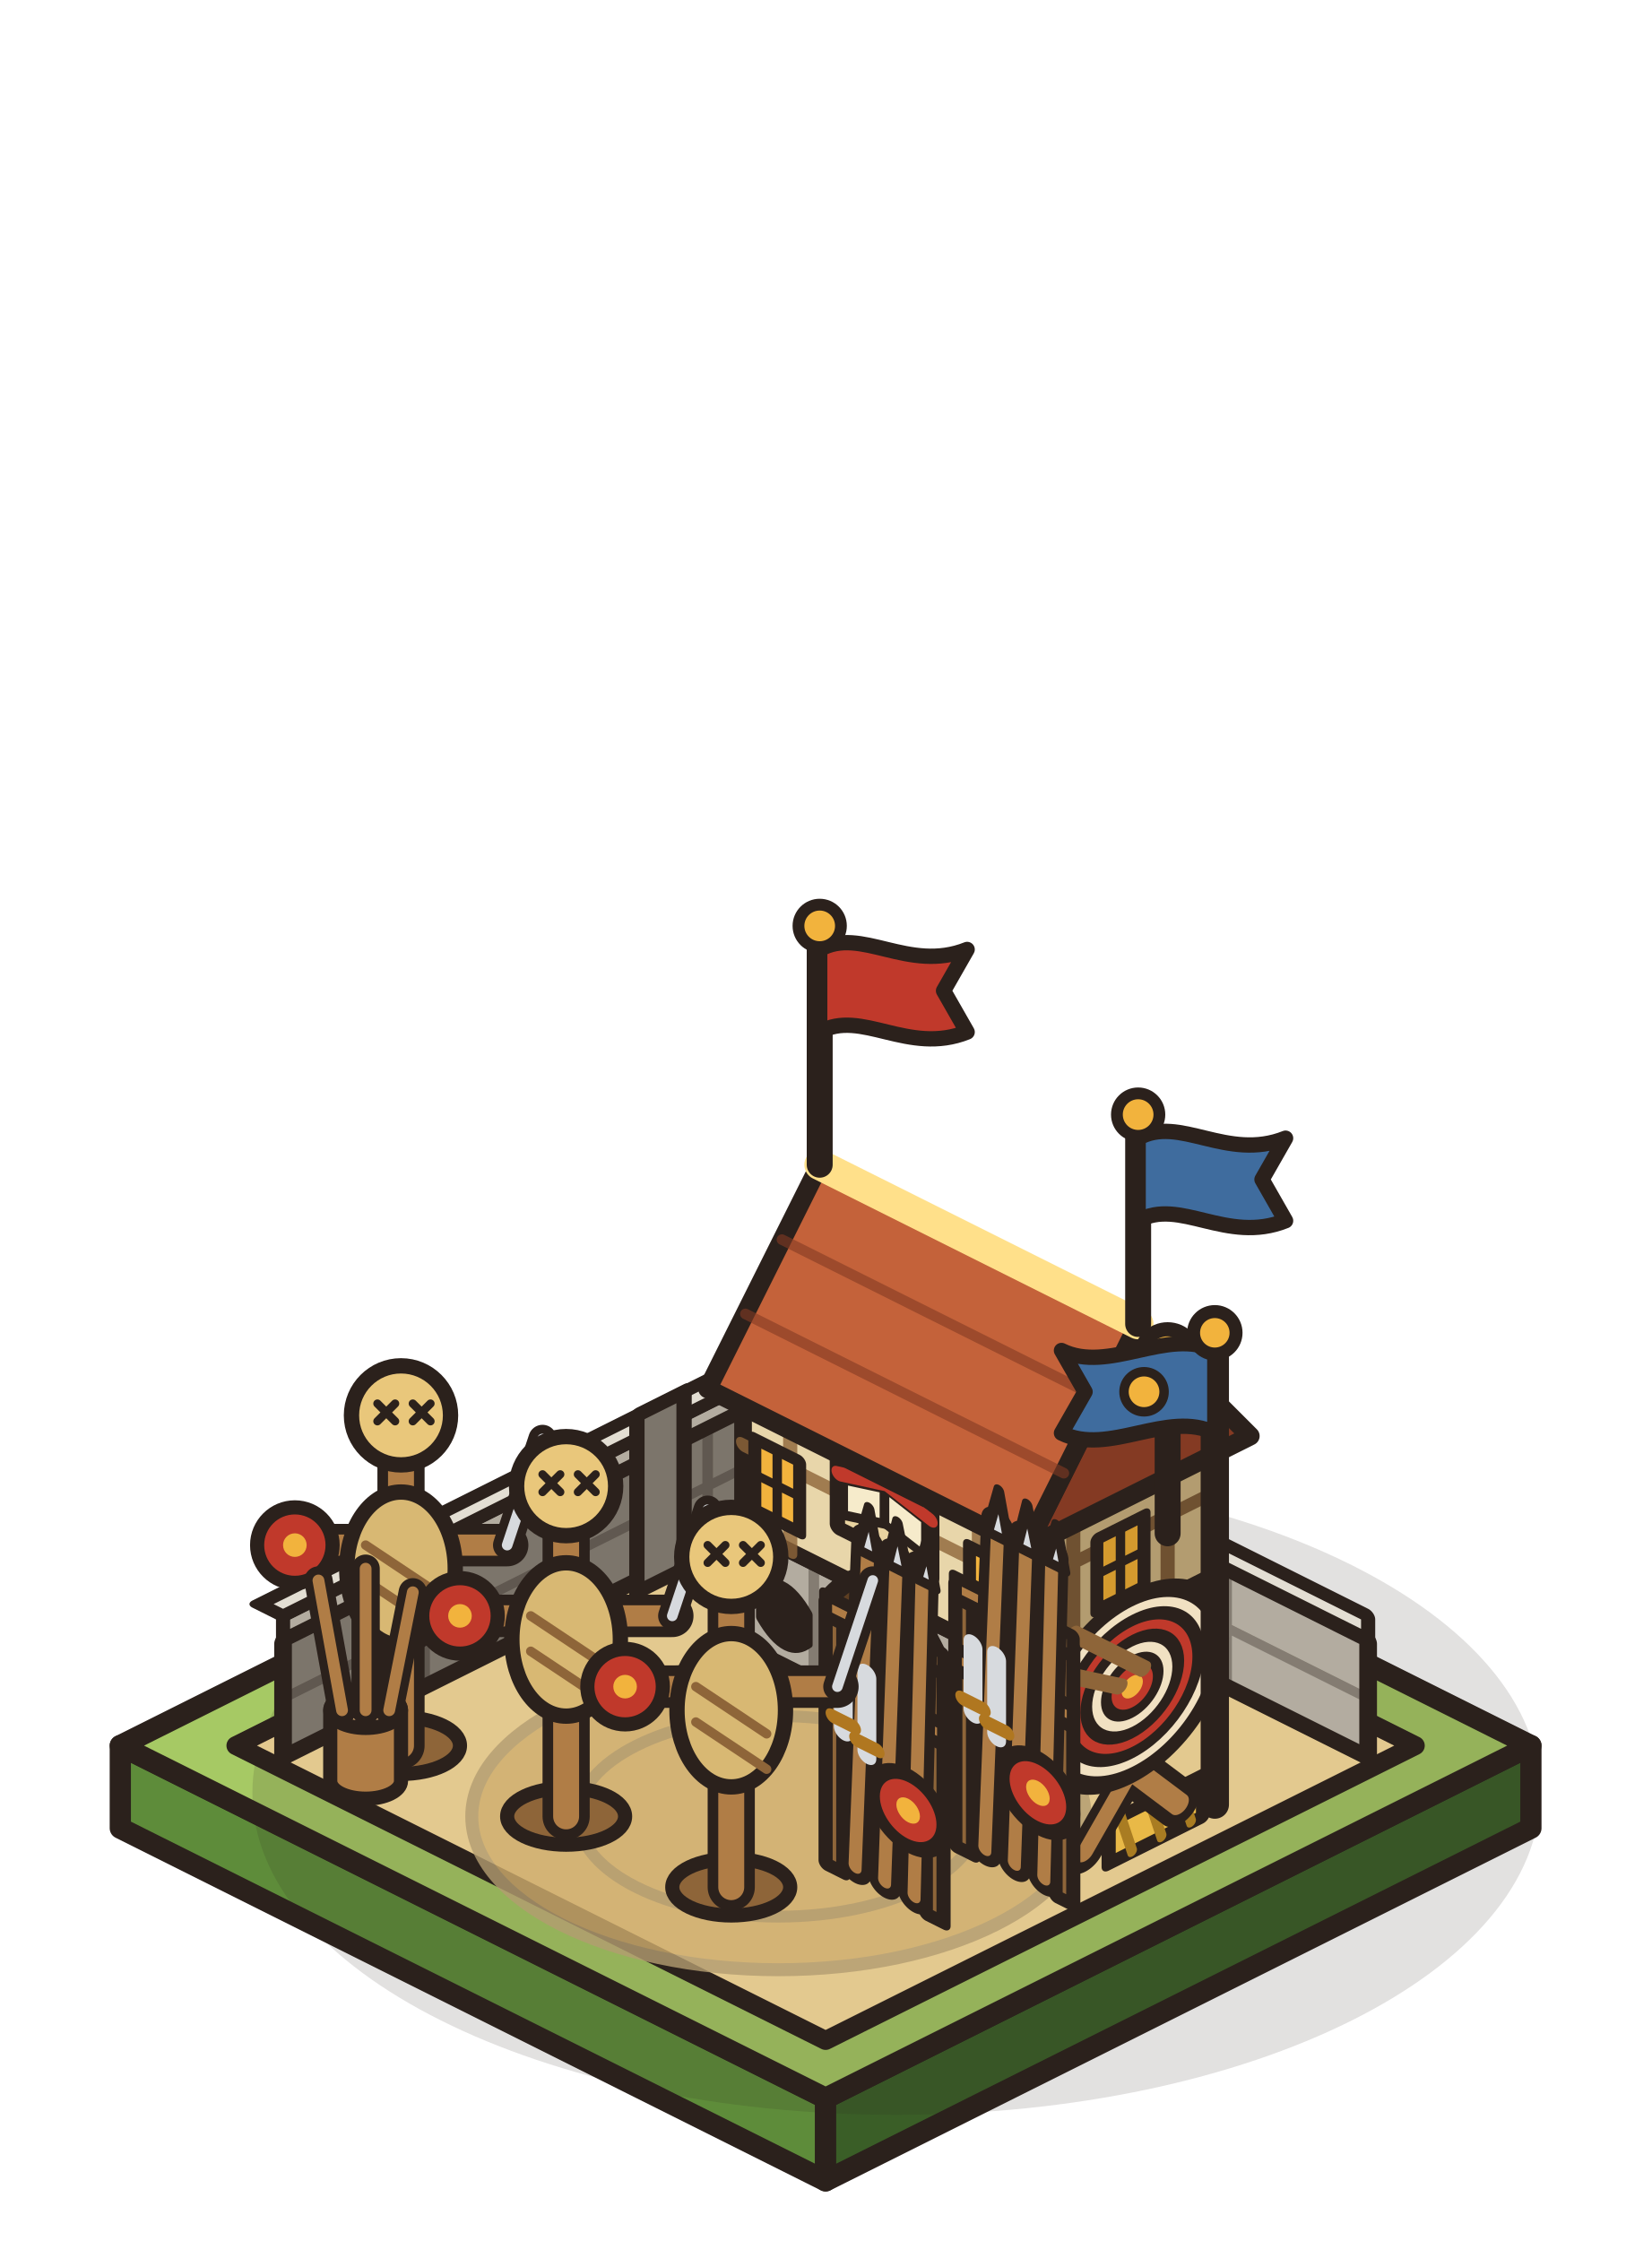
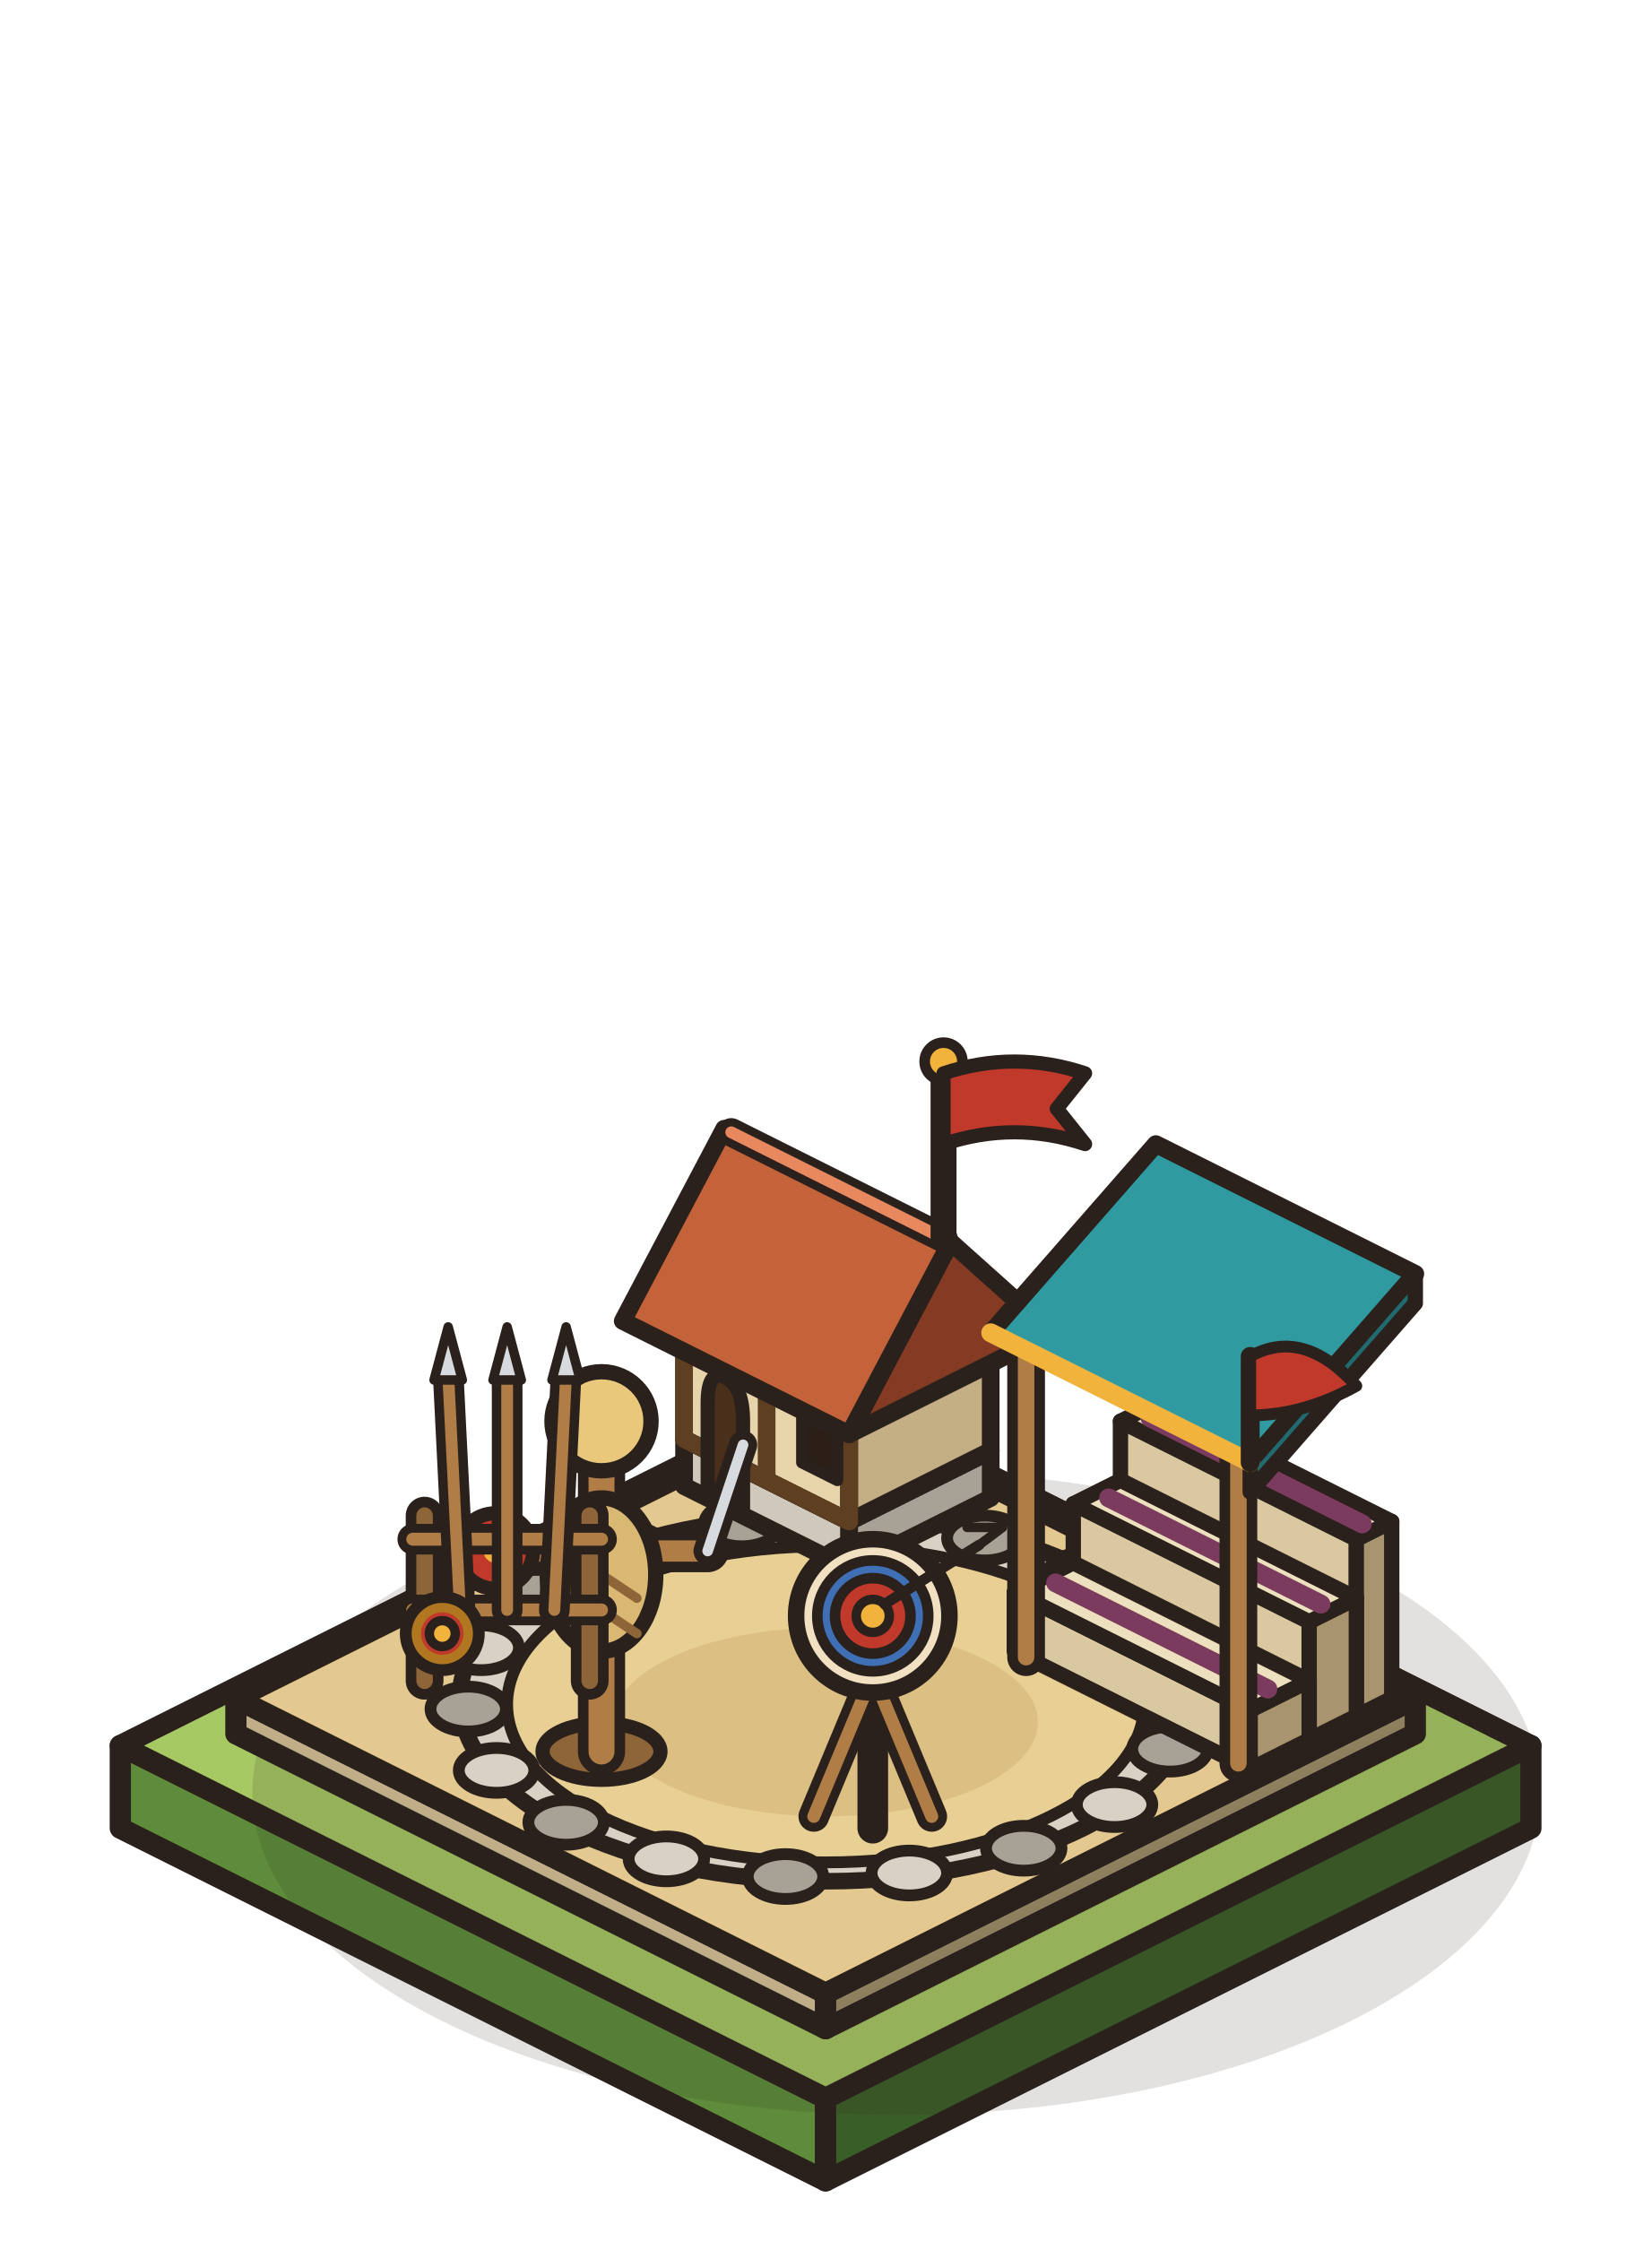
<svg xmlns="http://www.w3.org/2000/svg" viewBox="-70 -122 140 190" width="280" height="380">
  <path d="M-59.8 26L0 55.9L0 62.9L-59.8 33Z" fill="#5E8C3A" stroke="#2B211C" stroke-width="1.8" stroke-linejoin="round" />
  <path d="M59.8 26L0 55.9L0 62.9L59.8 33Z" fill="#3A5E27" stroke="#2B211C" stroke-width="1.8" stroke-linejoin="round" />
  <path d="M0 -3.9L59.8 26L0 55.9L-59.8 26Z" fill="#A6C964" stroke="#2B211C" stroke-width="1.8" stroke-linejoin="round" />
  <ellipse cx="6" cy="30" rx="54.6" ry="27.3" fill="#2B211C" opacity="0.14" />
-   <defs>
-     <g id="dy3-dm" stroke="#2B211C" stroke-width="1.5" stroke-linejoin="round" stroke-linecap="round">
+   <g stroke="#2B211C" stroke-width="1.5" stroke-linejoin="round" stroke-linecap="round">
+     <path d="M-50 22L0 47L0 50L-50 25Z" fill="#BFAE88" stroke-width="1.8" />
+     <path d="M0 47L50 22L50 25L0 50Z" fill="#8E7F5E" stroke-width="1.8" />
+     <path d="M0 -3L50 22L0 47L-50 22Z" fill="#E3C98F" stroke-width="1.8" />
+     <ellipse cx="0" cy="22" rx="31" ry="15.5" fill="#D8D1C4" stroke-width="1.4" />
+     <ellipse cx="0" cy="22.5" rx="27" ry="13.4" fill="#E8CF94" stroke-width="1" />
+     <ellipse cx="16.8" cy="34.7" rx="3.2" ry="1.9" fill="#A8A195" stroke-width="1" />
+     <ellipse cx="7.1" cy="36.8" rx="3.2" ry="1.9" fill="#D8D1C4" stroke-width="1" />
+     <ellipse cx="-3.4" cy="37.1" rx="3.2" ry="1.9" fill="#A8A195" stroke-width="1" />
+     <ellipse cx="-13.5" cy="35.6" rx="3.2" ry="1.9" fill="#D8D1C4" stroke-width="1" />
+     <ellipse cx="-22" cy="32.5" rx="3.2" ry="1.9" fill="#A8A195" stroke-width="1" />
+     <ellipse cx="-27.9" cy="28.1" rx="3.2" ry="1.9" fill="#D8D1C4" stroke-width="1" />
+     <ellipse cx="-30.3" cy="22.9" rx="3.2" ry="1.9" fill="#A8A195" stroke-width="1" />
+     <ellipse cx="-29.2" cy="17.7" rx="3.2" ry="1.9" fill="#D8D1C4" stroke-width="1" />
+     <ellipse cx="-24.5" cy="13" rx="3.2" ry="1.9" fill="#A8A195" stroke-width="1" />
+     <ellipse cx="-16.8" cy="9.3" rx="3.2" ry="1.9" fill="#D8D1C4" stroke-width="1" />
+     <ellipse cx="-7.1" cy="7.2" rx="3.2" ry="1.9" fill="#A8A195" stroke-width="1" />
+     <ellipse cx="3.4" cy="6.9" rx="3.2" ry="1.9" fill="#D8D1C4" stroke-width="1" />
+     <ellipse cx="13.5" cy="8.4" rx="3.2" ry="1.9" fill="#A8A195" stroke-width="1" />
+     <ellipse cx="22" cy="11.5" rx="3.2" ry="1.9" fill="#D8D1C4" stroke-width="1" />
+     <ellipse cx="27.9" cy="15.9" rx="3.2" ry="1.9" fill="#A8A195" stroke-width="1" />
+     <ellipse cx="30.3" cy="21.1" rx="3.2" ry="1.9" fill="#D8D1C4" stroke-width="1" />
+     <ellipse cx="29.2" cy="26.3" rx="3.2" ry="1.9" fill="#A8A195" stroke-width="1" />
+     <ellipse cx="24.5" cy="31" rx="3.2" ry="1.9" fill="#D8D1C4" stroke-width="1" />
+     <ellipse cx="0" cy="24" rx="18" ry="8" fill="#CFAE6E" stroke="none" stroke-width="0" opacity="0.45" />
+     <path d="M-12 4L2 11L2 7L-12 0Z" fill="#CFC8BB" />
+     <path d="M14 5L2 11L2 7L14 1Z" fill="#A8A195" />
+     <path d="M-12 0L2 7L2 -4L-12 -11Z" fill="#E8D4AA" />
+     <path d="M14 1L2 7L2 -4L14 -10Z" fill="#C4AE84" />
+     <path d="M-12 0L2 7M-12 -11L2 -4M-12 0L-12 -11M-5 3.5L-5 -7.5M2 7L2 -4" fill="none" stroke="#5E3F22" stroke-width="1.5" />
+     <path d="M-10 5L-10 -3Q-10 -6 -8.5 -5.2Q-7 -4.5 -7 -1.5L-7 6.5Z" fill="#4A2F1A" stroke-width="1.2" />
+     <path d="M-2 2L1 3.5L1 -0.5L-2 -2Z" fill="#2A1E16" stroke-width="1" />
+     <path d="M19.2 -9L2 -0.4L10.6 -16.7Z" fill="#843A23" />
+     <path d="M-17.2 -10L2 -0.4L10.6 -16.7L-8.6 -26.3Z" fill="#C4623A" />
+     <path d="M-8 -26L10 -17" fill="none" stroke="#2B211C" stroke-width="2.4" />
+     <path d="M-8 -26L10 -17" fill="none" stroke="#E8885E" stroke-width="1" />
+     <path d="M10 -17L10 -31" fill="none" stroke="#2B211C" stroke-width="2.2" />
+     <circle cx="10" cy="-32" r="1.6" fill="#F2B33D" stroke-width="0.9" />
+     <path d="M10 -31Q16 -33 22 -31L19.6 -28L22 -25Q16 -27 10 -25Z" fill="#C0392B" stroke-width="1.2" />
+     <path d="M25 13.5L45 23.5L45 8.5L25 -1.5Z" fill="#D9C8A0" stroke-width="1.3" />
+     <path d="M48 22L45 23.5L45 8.5L48 7Z" fill="#A8956F" stroke-width="1.3" />
+     <path d="M28 -3L48 7L45 8.5L25 -1.5Z" fill="#EDE0BE" stroke-width="1.3" />
+     <path d="M21 15.5L41 25.5L41 15.5L21 5.5Z" fill="#D9C8A0" stroke-width="1.3" />
+     <path d="M45 23.5L41 25.5L41 15.5L45 13.5Z" fill="#A8956F" stroke-width="1.3" />
+     <path d="M25 3.5L45 13.5L41 15.5L21 5.5Z" fill="#EDE0BE" stroke-width="1.3" />
+     <path d="M16 18L36 28L36 23L16 13Z" fill="#D9C8A0" stroke-width="1.3" />
+     <path d="M41 25.5L36 28L36 23L41 20.5Z" fill="#A8956F" stroke-width="1.3" />
+     <path d="M21 10.5L41 20.5L36 23L16 13Z" fill="#EDE0BE" stroke-width="1.3" />
+     <path d="M27.5 -1.8L45.5 7.2" fill="none" stroke="#7A3B5E" stroke-width="1.6" />
+     <path d="M24 5L42 14" fill="none" stroke="#7A3B5E" stroke-width="1.6" />
+     <path d="M19.5 12.2L37.5 21.2" fill="none" stroke="#7A3B5E" stroke-width="1.6" />
+     <path d="M17 18.5L17 -8.5" fill="none" stroke="#2B211C" stroke-width="3.2" />
+     <path d="M17 18.5L17 -8.5" fill="none" stroke="#B07D46" stroke-width="1.4" />
+     <path d="M35 27.5L35 0.5" fill="none" stroke="#2B211C" stroke-width="3.2" />
+     <path d="M35 27.5L35 0.5" fill="none" stroke="#B07D46" stroke-width="1.4" />
+     <path d="M28 -25L50 -14L36 2L14 -9Z" fill="#2F9AA0" stroke-width="1.5" />
+     <path d="M50 -14L36 2L36 4.5L50 -11.5Z" fill="#1F6B70" stroke-width="1.3" />
+     <path d="M14 -9L36 2" fill="none" stroke="#F2B33D" stroke-width="1.6" />
+     <path d="M36 2L36 -7" fill="none" stroke="#2B211C" stroke-width="1.6" />
+     <path d="M36 -7Q40.5 -9.5 45 -4.5Q40.5 -2 36 -2Z" fill="#C0392B" stroke-width="1" />
+     <g transform="translate(-19 26.5) scale(1.0)">
      <ellipse cx="0" cy="0" rx="5" ry="2.4" fill="#8E6539" stroke-width="1.2" />
      <path d="M0 0V-24" fill="none" stroke-width="4" />
      <path d="M0 0V-24" fill="none" stroke="#B07D46" stroke-width="2.2" />
      <path d="M-9 -17H9" fill="none" stroke-width="3.6" />
      <path d="M-9 -17H9" fill="none" stroke="#B07D46" stroke-width="1.8" />
      <ellipse cx="0" cy="-15" rx="4.6" ry="6.5" fill="#D8B873" stroke-width="1.3" />
-       <path d="M-3 -17L3 -13M-3 -14L3 -10" fill="none" stroke="#8E6539" stroke-width=".8" />
+       <path d="M-3 -17L3 -13M-3 -14L3 -10" fill="none" stroke="#8E6539" stroke-width="0.8" />
      <circle cx="0" cy="-28" r="4.2" fill="#E9C77B" stroke-width="1.3" />
-       <path d="M-2 -29L-.5 -27.5M-.5 -29L-2 -27.5M1 -29L2.5 -27.5M2.5 -29L1 -27.5" fill="none" stroke-width=".7" />
      <circle cx="-9" cy="-17" r="3.2" fill="#C0392B" stroke-width="1.2" />
      <circle cx="-9" cy="-17" r="1" fill="#F2B33D" stroke-width="0" />
      <path d="M9 -17L12 -26" fill="none" stroke-width="2.4" />
-       <path d="M9 -17L12 -26" fill="none" stroke="#D7DADE" stroke-width=".9" />
+       <path d="M9 -17L12 -26" fill="none" stroke="#D7DADE" stroke-width="0.9" />
    </g>
-     <g id="dy3-rack" stroke="#2B211C" stroke-width="1.5" stroke-linejoin="round" stroke-linecap="round">
-       <g transform="matrix(1 .5 0 -1 -10 31)">
-         <rect x="10" y="0" width="1.5" height="22" fill="#8E6539" stroke-width="1.2" />
-         <rect x="18.5" y="0" width="1.5" height="22" fill="#8E6539" stroke-width="1.2" />
-         <rect x="10" y="15" width="10" height="1.8" fill="#B07D46" stroke-width="1.1" />
-         <rect x="10" y="21" width="10" height="1.8" fill="#B07D46" stroke-width="1.1" />
-         <path d="M12.5 1L13.6 29M15 1L16 29M17.5 1L18.2 29" fill="none" stroke-width="2.8" />
-         <path d="M12.5 1L13.6 29M15 1L16 29M17.5 1L18.2 29" fill="none" stroke="#B07D46" stroke-width="1.1" />
-         <path d="M12.7 28L14.5 28L13.7 32Z" fill="#D7DADE" stroke-width=".9" />
-         <path d="M15.2 28L17 28L16.1 32Z" fill="#D7DADE" stroke-width=".9" />
-         <path d="M17.7 28L19.3 28L18.6 31.5Z" fill="#D7DADE" stroke-width=".9" />
-         <path d="M11.5 17.8V12M13.5 17.8V11" fill="none" stroke="#D7DADE" stroke-width="1.6" />
-         <path d="M10.6 12.8H12.4M12.6 11.8H14.4" fill="none" stroke="#B07720" stroke-width="1.2" />
-         <circle cx="17" cy="8" r="3" fill="#C0392B" stroke-width="1.2" />
-         <circle cx="17" cy="8" r="1" fill="#F2B33D" stroke-width="0" />
-       </g>
+     <path d="M-1 32L4 20" fill="none" stroke="#2B211C" stroke-width="2.6" />
+     <path d="M9 32L4 20" fill="none" stroke="#2B211C" stroke-width="2.6" />
+     <path d="M4 20L4 33" fill="none" stroke="#2B211C" stroke-width="2.6" />
+     <path d="M-1 32L4 20" fill="none" stroke="#B07D46" stroke-width="1.1" />
+     <path d="M9 32L4 20" fill="none" stroke="#B07D46" stroke-width="1.1" />
+     <circle cx="4" cy="15" r="6.5" fill="#F1E1C2" stroke-width="1.4" />
+     <circle cx="4" cy="15" r="4.7" fill="#3F6FB5" stroke-width="0.9" />
+     <circle cx="4" cy="15" r="3.2" fill="#C0392B" stroke-width="0.9" />
+     <circle cx="4" cy="15" r="1.4" fill="#F2B33D" stroke-width="0.8" />
+     <path d="M5 14L13 9" fill="none" stroke="#2B211C" stroke-width="0.9" />
+     <path d="M13 9L15 7.5L12 7.5" fill="none" stroke="#2B211C" stroke-width="0.8" />
+     <g transform="translate(-27 20.5)">
+       <path d="M-7 0V-14M7 0V-14" fill="none" stroke-width="3.2" />
+       <path d="M-7 0V-14M7 0V-14" fill="none" stroke="#8E6539" stroke-width="1.4" />
+       <path d="M-8 -6H8M-8 -12H8" fill="none" stroke-width="2.6" />
+       <path d="M-8 -6H8M-8 -12H8" fill="none" stroke="#B07D46" stroke-width="1.1" />
+       <path d="M-4 -6L-5 -26" fill="none" stroke-width="2.6" />
+       <path d="M-4 -6L-5 -26" fill="none" stroke="#B07D46" stroke-width="1" />
+       <path d="M-6.2 -25.5L-3.8 -25.5L-5 -30Z" fill="#D7DADE" stroke-width="0.8" />
+       <path d="M0 -6L0 -26" fill="none" stroke-width="2.6" />
+       <path d="M0 -6L0 -26" fill="none" stroke="#B07D46" stroke-width="1" />
+       <path d="M-1.2 -25.5L1.2 -25.5L0 -30Z" fill="#D7DADE" stroke-width="0.8" />
+       <path d="M4 -6L5 -26" fill="none" stroke-width="2.6" />
+       <path d="M4 -6L5 -26" fill="none" stroke="#B07D46" stroke-width="1" />
+       <path d="M3.8 -25.5L6.2 -25.5L5 -30Z" fill="#D7DADE" stroke-width="0.8" />
+       <circle cx="-5.5" cy="-4" r="3" fill="#C0392B" stroke-width="1.2" />
+       <circle cx="-5.5" cy="-4" r="2.2" fill="none" stroke="#B07720" stroke-width="0.8" />
+       <circle cx="-5.5" cy="-4" r="1.1" fill="#F2B33D" stroke-width="0.8" />
    </g>
-   </defs>
-   <g stroke="#2B211C" stroke-width="1.5" stroke-linejoin="round" stroke-linecap="round">
-     <path d="M0 1L50 26L0 51L-50 26Z" fill="#E3C98F" stroke-width="1.6" />
-     <ellipse cx="-4" cy="32" rx="26" ry="13" fill="#CFAE6E" stroke="#B39C70" stroke-width="1.1" opacity=".8" />
-     <ellipse cx="-4" cy="32" rx="17" ry="8.5" fill="none" stroke="#B39C70" stroke-width="1" opacity=".8" />
-     <g transform="matrix(-1 .5 0 -1 -22 15)">
-       <rect x="-24" y="0" width="48" height="10" fill="#7C756B" />
-       <path d="M-12 0V10M0 0V10M12 0V10M-24 5H24" fill="none" stroke-width=".9" opacity=".35" />
-       <rect x="-24" y="10" width="48" height="2" fill="#B3ACA0" stroke-width="1.2" />
-     </g>
-     <g transform="translate(0 -12) matrix(1 .5 -1 .5 0 26)">
-       <rect x="-24" y="-24" width="2" height="48" fill="#E3DED3" stroke-width="1.2" />
-     </g>
-     <g transform="matrix(1 .5 0 -1 22 15)">
-       <rect x="-24" y="0" width="48" height="10" fill="#B3ACA0" />
-       <path d="M-12 0V10M0 0V10M12 0V10M-24 5H24" fill="none" stroke-width=".9" opacity=".35" />
-       <rect x="-24" y="10" width="48" height="2" fill="#E3DED3" stroke-width="1.2" />
-     </g>
-     <g transform="matrix(1 .5 0 -1 21 15.5)">
-       <rect x="-25" y="0" width="4" height="16" fill="#B3ACA0" stroke-width="1.3" />
-       <rect x="6" y="0" width="4" height="15" fill="#B3ACA0" stroke-width="1.3" />
-     </g>
-     <g transform="matrix(-1 .5 0 -1 -21 15.5)">
-       <rect x="-25" y="0" width="4" height="16" fill="#7C756B" stroke-width="1.3" />
-       <rect x="-9" y="0" width="4" height="15" fill="#7C756B" stroke-width="1.3" />
-     </g>
-     <g transform="translate(0 -16) matrix(1 .5 -1 .5 0 26)">
-       <rect x="-25" y="-25" width="4" height="4" fill="#E3DED3" stroke-width="1.3" />
-     </g>
-     <circle cx="0" cy="-12" r="2.6" fill="#F2B33D" stroke-width="1.3" />
-     <g transform="matrix(1 .5 0 -1 5 23.5)">
-       <rect x="-12" y="0" width="24" height="10" fill="#B3ACA0" />
-       <path d="M-6 0V10M0 0V10M6 0V10M-12 5H12" fill="none" stroke-width=".9" opacity=".35" />
-       <rect x="-12" y="10" width="24" height="14" fill="#E8D6AA" />
-       <path d="M-8 10V24M8 10V24M-12 17H12" fill="none" stroke="#8E6539" stroke-width="1.2" opacity=".8" />
-       <path d="M-4.5 0V8Q0 15 4.5 8V0Z" fill="#5E3F22" stroke-width="1.3" />
-       <path d="M0 0V11.5" fill="none" stroke-width=".8" opacity=".6" />
-       <rect x="-4" y="14" width="8" height="6.5" fill="#E9D3A0" stroke-width="1.3" />
-       <path d="M-3.5 15.3L0 16.3V19.3L-3.5 18.3Z" fill="#F6EBCB" stroke-width=".8" />
-       <path d="M0 16.3L3.5 15.3V18.3L0 19.3Z" fill="#F6EBCB" stroke-width=".8" />
-       <path d="M-3.9 18.6L0 19.7L3.9 18.6" fill="none" stroke="#C0392B" stroke-width="1.2" />
-       <rect x="-11" y="12" width="3.8" height="6" fill="#F2B33D" stroke-width="1.1" />
-       <path d="M-9.1 12V18M-11 15H-7.2" fill="none" stroke-width=".8" />
-       <rect x="7.2" y="12" width="3.8" height="6" fill="#F2B33D" stroke-width="1.1" />
-       <path d="M9.1 12V18M7.2 15H11" fill="none" stroke-width=".8" />
-       <path d="M-10.5 5.5Q-8.5 8 -6.5 5.5V3Q-8.5 .5 -10.5 3Z" fill="#2B211C" stroke-width=".8" />
-       <path d="M6.5 5.5Q8.5 8 10.5 5.5V3Q8.5 .5 6.5 3Z" fill="#2B211C" stroke-width=".8" />
-     </g>
-     <g transform="matrix(-1 .5 0 -1 12 32)">
-       <rect x="-21" y="0" width="16" height="10" fill="#7C756B" />
-       <path d="M-13 0V10M-21 5H-5" fill="none" stroke-width=".9" opacity=".35" />
-       <rect x="-21" y="10" width="16" height="14" fill="#B39C70" />
-       <path d="M-17 10V24M-9 10V24M-21 17H-5" fill="none" stroke="#5E3F22" stroke-width="1.2" opacity=".8" />
-       <rect x="-15" y="12" width="4" height="6" fill="#D49A2E" stroke-width="1.1" />
-       <path d="M-13 12V18M-15 15H-11" fill="none" stroke-width=".8" />
-     </g>
-     <path d="M17 9.25L36 -.25L26.5 -9.75Z" fill="#843A23" stroke-width="1.6" />
-     <path d="M-10 -4.25L17 9.25L26.5 -9.75L-.5 -23.25Z" fill="#C4623A" stroke-width="1.6" />
-     <path d="M-6.8 -10.6L20.2 2.9M-3.7 -16.9L23.3 -3.4" fill="none" stroke="#843A23" stroke-width=".9" opacity=".6" />
-     <path d="M-.5 -23.25L26.5 -9.75" fill="none" stroke="#FFE08A" stroke-width="2.6" />
-     <path d="M-.5 -23.25V-42" fill="none" stroke-width="2.2" />
-     <path d="M-.5 -41.5C3 -43.5 7 -39.5 12 -41.5L10 -38L12 -34.5C7 -32.5 3 -36.5 -.5 -34.5Z" fill="#C0392B" stroke-width="1.3" />
-     <circle cx="-.5" cy="-43.5" r="1.8" fill="#F2B33D" stroke-width="1" />
-     <path d="M26.5 -9.75V-26" fill="none" stroke-width="2.2" />
-     <path d="M26.5 -25.5C30 -27.5 34 -23.5 39 -25.5L37 -22L39 -18.5C34 -16.5 30 -20.5 26.5 -18.5Z" fill="#3F6C9E" stroke-width="1.3" />
-     <circle cx="26.5" cy="-27.5" r="1.8" fill="#F2B33D" stroke-width="1" />
-     <path d="M29 8V-6" fill="none" stroke-width="2.2" />
-     <circle cx="29" cy="-7" r="2.3" fill="#F2B33D" stroke-width="1.2" />
-     <g transform="matrix(-1 .5 0 -1 22 37)">
-       <rect x="-10" y="0" width="8" height="3.5" fill="#E9B947" stroke-width="1.2" />
-       <path d="M-9 0L-8 3.5M-6.5 0L-5.5 3.5M-4 0L-3 3.5" fill="none" stroke="#A97C22" stroke-width=".8" />
-     </g>
-     <g transform="matrix(-1 .5 0 -1 20 36)">
-       <path d="M-6 5L-10 0M-6 5L-2 0" fill="none" stroke-width="3.4" />
-       <path d="M-6 5L-10 0M-6 5L-2 0" fill="none" stroke="#B07D46" stroke-width="1.6" />
-       <circle cx="-6" cy="12" r="7.5" fill="#F1E1C2" stroke-width="1.4" />
-       <circle cx="-6" cy="12" r="5.6" fill="#C0392B" stroke-width="1" />
-       <circle cx="-6" cy="12" r="3.9" fill="#F1E1C2" stroke-width="1" />
-       <circle cx="-6" cy="12" r="2.2" fill="#C0392B" stroke-width=".9" />
-       <circle cx="-6" cy="12" r=".9" fill="#F2B33D" stroke-width="0" />
-       <path d="M-5 12.5L2 17.5M-7 13L-1 19" fill="none" stroke="#8E6539" stroke-width="1.2" />
-       <path d="M1 16.7L3.4 18.5M1.4 18L2.4 16" fill="none" stroke="#C0392B" stroke-width="1" />
-     </g>
-     <use href="#dy3-rack" />
-     <use href="#dy3-rack" transform="translate(11 -1.5)" />
-     <use href="#dy3-dm" transform="translate(-36 26)" />
-     <use href="#dy3-dm" transform="translate(-22 32)" />
-     <use href="#dy3-dm" transform="translate(-8 38)" />
-     <path d="M-46 31V25A3 1.5 0 0 1 -40 25V31A3 1.5 0 0 1 -46 31Z" fill="#B07D46" stroke-width="1.2" transform="translate(4 -2)" />
-     <ellipse cx="-39" cy="23" rx="3" ry="1.5" fill="#E4B67C" stroke-width="1.2" />
-     <path d="M-41 23L-43 12M-39 23L-39 11M-37 23L-35 13" fill="none" stroke-width="2.4" />
-     <path d="M-41 23L-43 12M-39 23L-39 11M-37 23L-35 13" fill="none" stroke="#B07D46" stroke-width="1" />
-     <path d="M33 31V-8" fill="none" stroke-width="2.4" />
-     <path d="M33 -7.5C29 -9.5 24 -5.5 20 -7.5L22 -4L20 -.5C24 1.5 29 -2.5 33 -.5Z" fill="#3F6C9E" stroke-width="1.3" />
-     <circle cx="27" cy="-4" r="1.7" fill="#F2B33D" stroke-width=".8" />
-     <circle cx="33" cy="-9" r="1.8" fill="#F2B33D" stroke-width="1.1" />
  </g>
</svg>
